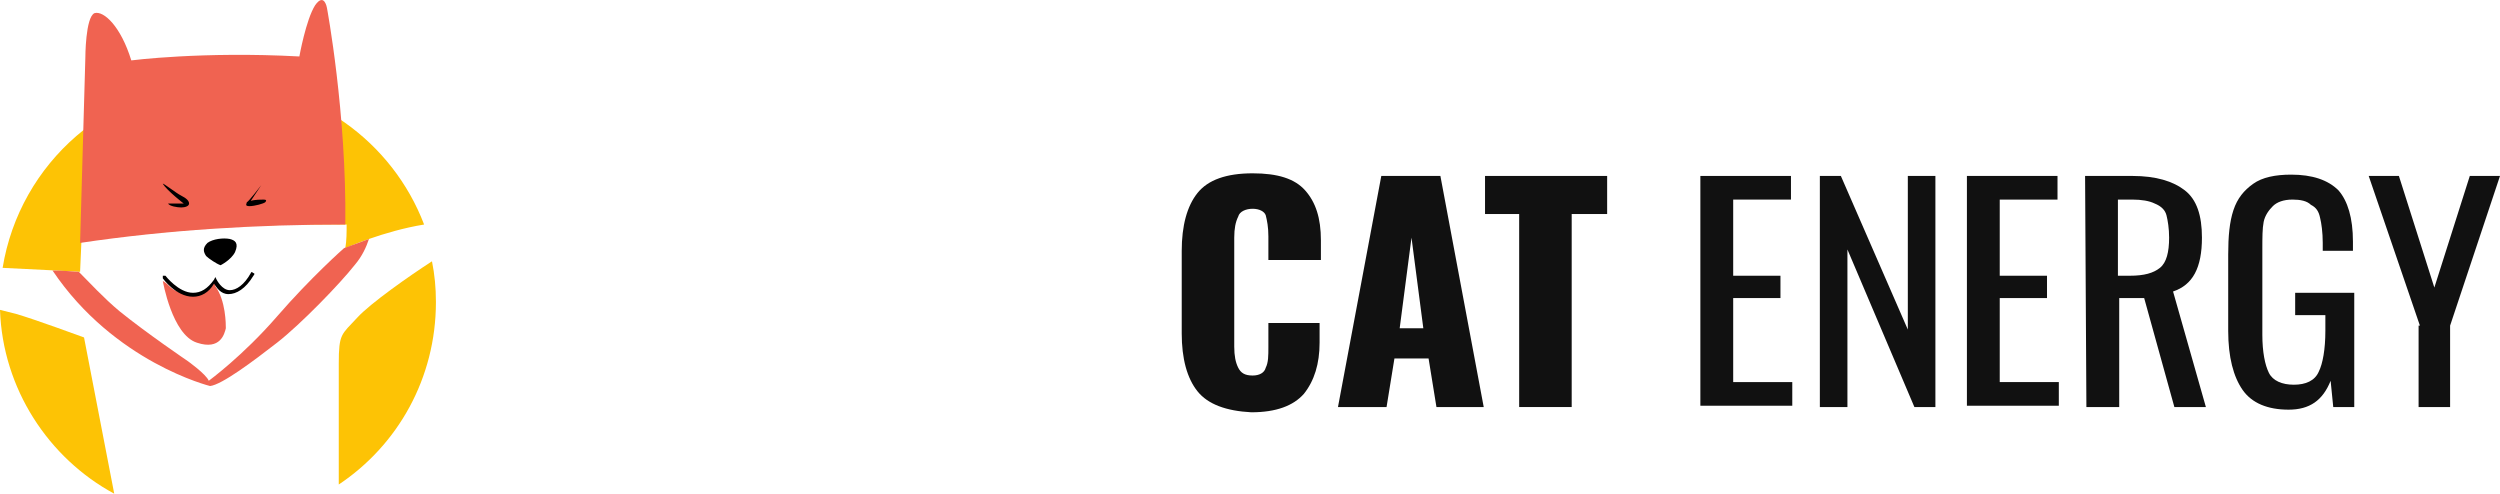
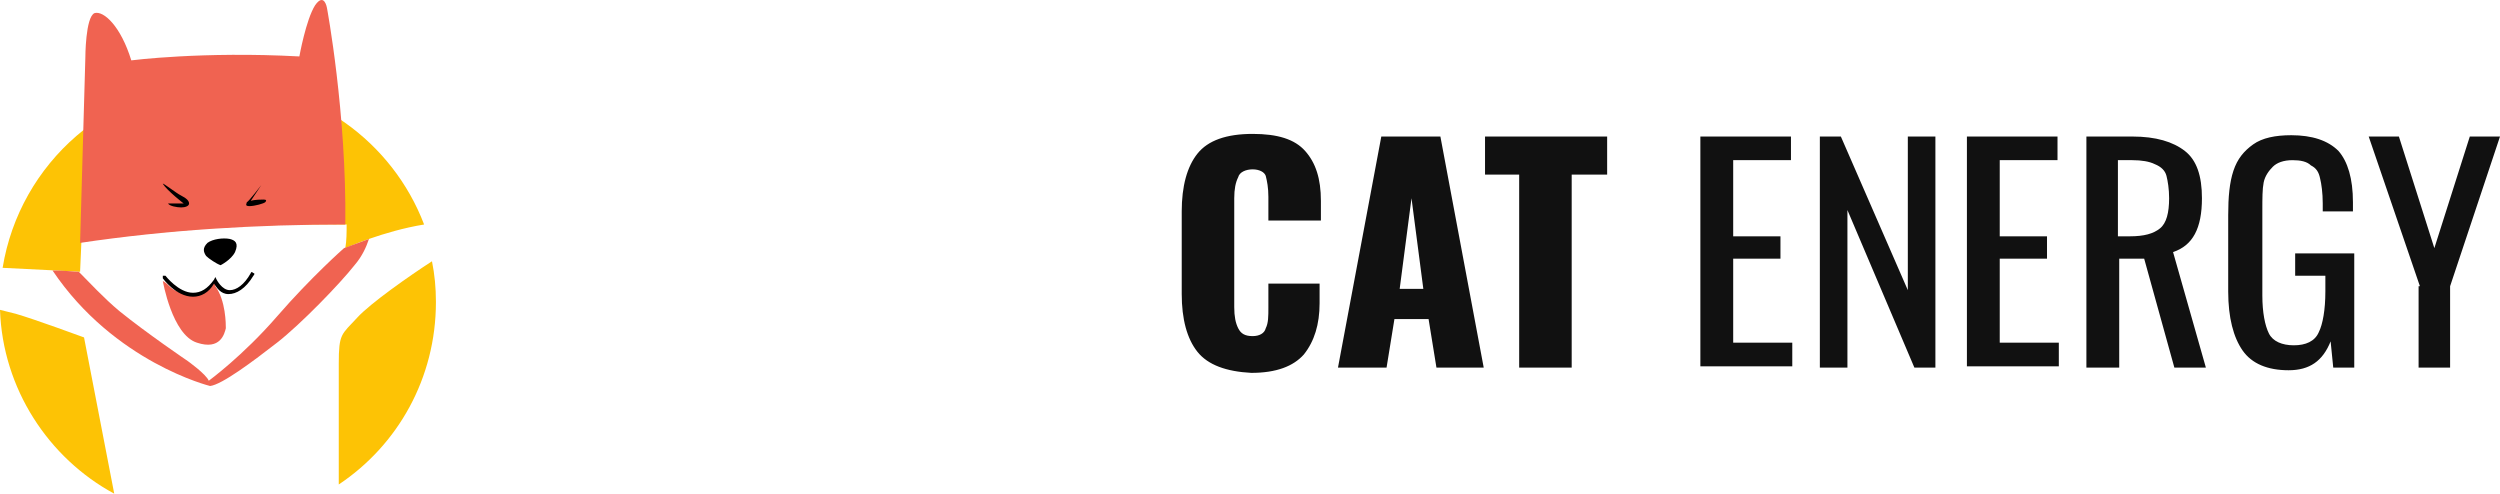
- <svg xmlns="http://www.w3.org/2000/svg" version="1.1" id="Layer_1" x="0px" y="0px" viewBox="0 0 190.4 37.6" style="enable-background:new 0 0 190.4 37.6;" xml:space="preserve">
-   <style type="text/css">
- 	.st0{fill:#FDC305;}
- 	.st1{fill:#F06351;}
- 	.st2{fill:#111111;}
- </style>
-   <g>
-     <path class="st0" d="M6.1,20.7l0.1-2.3c6.7-0.9,13.4-1.4,20.2-1.3c0,0.6,0,1.2-0.1,1.8c0,0,2.9-1.3,6-1.8   c-2.4-6.3-8.5-10.8-15.6-10.8c-8.3,0-15.2,6.1-16.5,14.1C2.4,20.5,6.1,20.7,6.1,20.7z" />
-     <path class="st0" d="M27.2,24.2c-1.2,1.3-1.4,1.2-1.4,3.5c0,0.9,0,4.9,0,9.2c4.5-3,7.4-8.1,7.4-13.9c0-1.1-0.1-2.1-0.3-3.1   C31.2,21,28.2,23.1,27.2,24.2z" />
-     <path class="st0" d="M6.4,25.7c0,0-3.8-1.4-5.2-1.8c-0.4-0.1-0.8-0.2-1.2-0.3c0.2,6,3.7,11.3,8.7,14L6.4,25.7z" />
-   </g>
-   <path class="st1" d="M26.3,17.1c0.1-8.5-1.4-16.5-1.4-16.5S24.7-0.6,24,0.4c-0.7,1.1-1.2,3.9-1.2,3.9C15.4,3.9,10,4.6,10,4.6  C9.2,2,7.9,0.8,7.2,1C6.5,1.3,6.5,4.4,6.5,4.4L6.1,18.5C12.8,17.5,19.6,17.1,26.3,17.1z" />
-   <path d="M12.4,14c0-0.1,1,0.7,1.4,0.9s0.6,0.4,0.6,0.6c0,0.2-0.3,0.3-0.6,0.3s-0.9-0.1-1-0.3c0,0,0.6,0,0.9,0H14  C14.1,15.6,12.7,14.5,12.4,14z" />
-   <path d="M19.9,14.1c0,0-1,1.3-1.1,1.3c0,0.1-0.2,0.3,0.2,0.3s1.1-0.2,1.2-0.3s0.1-0.2-0.1-0.2s-0.7,0-1,0.1L19.9,14.1  C19.9,14.1,20,14,19.9,14.1z" />
-   <path d="M16.8,20.2c0,0,0.8-0.4,1.1-1c0.3-0.7,0-0.9-0.4-1c-0.5-0.1-1.3,0-1.7,0.3c-0.4,0.4-0.3,0.7-0.1,1  C15.9,19.7,16.5,20.1,16.8,20.2z" />
-   <path class="st1" d="M16.3,21.5c0,0-0.2,0.4-0.5,0.6c-0.2,0.2-0.6,0.4-1,0.4c-0.6,0-1.1-0.2-1.5-0.4c-0.2-0.1-0.4-0.3-0.5-0.4  c-0.2-0.2-0.4-0.3-0.4-0.3s0.7,4.1,2.6,4.7c1.8,0.6,2.1-0.7,2.2-1.1c0-0.3,0-2.1-0.8-3.2C16.5,21.4,16.4,21.6,16.3,21.5z" />
-   <g>
-     <path d="M14.7,22.6L14.7,22.6c-1.3,0-2.3-1.4-2.3-1.4c0-0.1,0-0.2,0-0.2c0.1,0,0.2,0,0.2,0s1,1.3,2.1,1.3l0,0c0.6,0,1.1-0.3,1.6-1   l0.1-0.2l0.1,0.2c0,0,0.4,0.8,1,0.8c0.5,0,1.1-0.4,1.6-1.3c0-0.1,0.1-0.1,0.2,0c0.1,0,0.1,0.1,0,0.2c-0.6,1-1.3,1.4-1.9,1.4   s-0.9-0.5-1.1-0.8C15.9,22.3,15.3,22.6,14.7,22.6z" />
-   </g>
-   <path class="st1" d="M26.2,18.9c0,0-2.5,2.2-5.1,5.2S15.9,29,15.9,29c-0.2-0.5-1.6-1.5-1.6-1.5s-3.1-2.1-5.2-3.8  c-1.2-1-2.3-2.2-3.1-3c-0.3,0-1.1-0.1-2-0.1c4.7,7,12,8.8,12,8.8c0.9-0.1,3.3-1.9,5.1-3.3c1.8-1.4,4.8-4.5,5.9-5.9  c0.6-0.7,0.9-1.4,1.1-2C27,18.6,26.2,18.9,26.2,18.9z" />
-   <g transform="matrix(1, 0, 0, 1, 90, 10.2)">
-     <path class="st2" d="M1.2,19.6c-0.8-1-1.2-2.5-1.2-4.4V8.9C0,7,0.4,5.5,1.2,4.5S3.4,3,5.4,3c1.9,0,3.2,0.4,4,1.3   c0.8,0.9,1.2,2.1,1.2,3.8v1.5h-4V7.8c0-0.7-0.1-1.2-0.2-1.6c-0.1-0.3-0.5-0.5-1-0.5s-1,0.2-1.1,0.6C4.1,6.7,4,7.2,4,7.9v8.3   c0,0.7,0.1,1.2,0.3,1.6c0.2,0.4,0.5,0.6,1.1,0.6c0.5,0,0.9-0.2,1-0.6c0.2-0.4,0.2-0.9,0.2-1.6v-1.8h3.9v1.5c0,1.6-0.4,2.9-1.2,3.9   c-0.8,0.9-2.1,1.4-4,1.4C3.4,21.1,2,20.6,1.2,19.6z" />
-     <path class="st2" d="M15.2,3.2h4.5L23,20.8h-3.6l-0.6-3.7h-2.6l-0.6,3.7h-3.7L15.2,3.2z M18.4,14.8l-0.9-6.9l-0.9,6.9H18.4z" />
-     <path class="st2" d="M25.8,6.1h-2.7V3.2h9.3v2.9h-2.7v14.7h-4V6.1H25.8z" />
-     <path class="st2" d="M39.5,3.2h6.9V5H42v5.8h3.6v1.7H42v6.4h4.5v1.8h-7V3.2z" />
-     <path class="st2" d="M48.5,3.2h1.7l5.1,11.7V3.2h2.1v17.6h-1.6l-5.1-12v12h-2.1V3.2H48.5z" />
-     <path class="st2" d="M59.8,3.2h6.9V5h-4.4v5.8h3.6v1.7h-3.6v6.4h4.5v1.8h-7C59.8,20.7,59.8,3.2,59.8,3.2z" />
-     <path class="st2" d="M68.8,3.2h3.6c1.8,0,3.1,0.4,4,1.1s1.3,1.9,1.3,3.6c0,2.3-0.7,3.6-2.2,4.1l2.5,8.8h-2.4l-2.3-8.3h-1.9v8.3   h-2.5L68.8,3.2L68.8,3.2z M72.2,10.8c1.1,0,1.8-0.2,2.3-0.6C75,9.8,75.2,9,75.2,7.9c0-0.7-0.1-1.3-0.2-1.7s-0.4-0.7-0.9-0.9   c-0.4-0.2-1-0.3-1.7-0.3h-1.1v5.8C71.3,10.8,72.2,10.8,72.2,10.8z" />
-     <path class="st2" d="M80.8,19.5c-0.7-1-1.1-2.5-1.1-4.5V9.2c0-1.4,0.1-2.5,0.4-3.4s0.8-1.5,1.5-2s1.7-0.7,2.9-0.7   c1.6,0,2.8,0.4,3.6,1.2c0.7,0.8,1.1,2.1,1.1,3.9v0.7h-2.3V8.3c0-0.8-0.1-1.5-0.2-1.9c-0.1-0.5-0.3-0.8-0.7-1   C85.7,5.1,85.2,5,84.6,5c-0.7,0-1.2,0.2-1.5,0.5s-0.6,0.7-0.7,1.2s-0.1,1.2-0.1,2.1v6.5c0,1.3,0.2,2.3,0.5,2.9s1,0.9,1.9,0.9   s1.6-0.3,1.9-1c0.3-0.6,0.5-1.7,0.5-3.1v-1.2h-2.3v-1.7h4.5v8.7h-1.6l-0.2-2c-0.6,1.5-1.6,2.2-3.2,2.2C82.7,21,81.5,20.5,80.8,19.5   z" />
-     <path class="st2" d="M94.3,14.6L90.4,3.2h2.3l2.7,8.5l2.7-8.5h2.3l-3.8,11.4v6.2h-2.4v-6.2H94.3z" />
-   </g>
+ <svg xmlns="http://www.w3.org/2000/svg" version="1.1" id="Layer_2" x="0" y="0" viewBox="0 0.002 190.4 37.598">
+   <style>.st1{fill:#f06351}</style>
+   <path d="M6.1 20.7l.1-2.3c6.7-.9 13.4-1.4 20.2-1.3 0 .6 0 1.2-.1 1.8 0 0 2.9-1.3 6-1.8-2.4-6.3-8.5-10.8-15.6-10.8C8.4 6.3 1.5 12.4.2 20.4c2.2.1 5.9.3 5.9.3zm21.1 3.5c-1.2 1.3-1.4 1.2-1.4 3.5v9.2c4.5-3 7.4-8.1 7.4-13.9 0-1.1-.1-2.1-.3-3.1-1.7 1.1-4.7 3.2-5.7 4.3zM6.4 25.7s-3.8-1.4-5.2-1.8L0 23.6c.2 6 3.7 11.3 8.7 14L6.4 25.7z" fill="#fdc305" />
+   <path class="st1" d="M26.3 17.1C26.4 8.6 24.9.6 24.9.6s-.2-1.2-.9-.2c-.7 1.1-1.2 3.9-1.2 3.9-7.4-.4-12.8.3-12.8.3C9.2 2 7.9.8 7.2 1c-.7.3-.7 3.4-.7 3.4l-.4 14.1c6.7-1 13.5-1.4 20.2-1.4z" />
+   <path d="M12.4 14c0-.1 1 .7 1.4.9.4.2.6.4.6.6 0 .2-.3.3-.6.3s-.9-.1-1-.3H14c.1.1-1.3-1-1.6-1.5zm7.5.1s-1 1.3-1.1 1.3c0 .1-.2.3.2.3s1.1-.2 1.2-.3c.1-.1.1-.2-.1-.2s-.7 0-1 .1l.8-1.2s.1-.1 0 0zm-3.1 6.1s.8-.4 1.1-1c.3-.7 0-.9-.4-1-.5-.1-1.3 0-1.7.3-.4.4-.3.7-.1 1 .2.2.8.6 1.1.7z" />
+   <path class="st1" d="M16.3 21.5s-.2.4-.5.6c-.2.2-.6.4-1 .4-.6 0-1.1-.2-1.5-.4-.2-.1-.4-.3-.5-.4-.2-.2-.4-.3-.4-.3s.7 4.1 2.6 4.7c1.8.6 2.1-.7 2.2-1.1 0-.3 0-2.1-.8-3.2.1-.4 0-.2-.1-.3z" />
+   <path d="M14.7 22.6c-1.3 0-2.3-1.4-2.3-1.4V21h.2s1 1.3 2.1 1.3c.6 0 1.1-.3 1.6-1l.1-.2.1.2s.4.8 1 .8c.5 0 1.1-.4 1.6-1.3 0-.1.1-.1.2 0 .1 0 .1.1 0 .2-.6 1-1.3 1.4-1.9 1.4-.6 0-.9-.5-1.1-.8-.4.7-1 1-1.6 1z" />
+   <path class="st1" d="M26.2 18.9s-2.5 2.2-5.1 5.2-5.2 4.9-5.2 4.9c-.2-.5-1.6-1.5-1.6-1.5s-3.1-2.1-5.2-3.8c-1.2-1-2.3-2.2-3.1-3-.3 0-1.1-.1-2-.1 4.7 7 12 8.8 12 8.8.9-.1 3.3-1.9 5.1-3.3 1.8-1.4 4.8-4.5 5.9-5.9.6-.7.9-1.4 1.1-2-1.1.4-1.9.7-1.9.7z" />
+   <path class="st0" d="M1.2 16.6c-.8-1-1.2-2.5-1.2-4.4V5.9C0 4 .4 2.5 1.2 1.5 2 .5 3.4 0 5.4 0c1.9 0 3.2.4 4 1.3.8.9 1.2 2.1 1.2 3.8v1.5h-4V4.8c0-.7-.1-1.2-.2-1.6-.1-.3-.5-.5-1-.5s-1 .2-1.1.6c-.2.4-.3.9-.3 1.6v8.3c0 .7.1 1.2.3 1.6.2.4.5.6 1.1.6.5 0 .9-.2 1-.6.2-.4.2-.9.2-1.6v-1.8h3.9v1.5c0 1.6-.4 2.9-1.2 3.9-.8.9-2.1 1.4-4 1.4-1.9-.1-3.3-.6-4.1-1.6zM15.2.2h4.5L23 17.8h-3.6l-.6-3.7h-2.6l-.6 3.7h-3.7L15.2.2zm3.2 11.6l-.9-6.9-.9 6.9h1.8zm7.4-8.7h-2.7V.2h9.3v2.9h-2.7v14.7h-4V3.1zM39.5.2h6.9V2H42v5.8h3.6v1.7H42v6.4h4.5v1.8h-7V.2zm9 0h1.7l5.1 11.7V.2h2.1v17.6h-1.6l-5.1-12v12h-2.1V.2zm11.3 0h6.9V2h-4.4v5.8h3.6v1.7h-3.6v6.4h4.5v1.8h-7V.2zm9 0h3.6c1.8 0 3.1.4 4 1.1s1.3 1.9 1.3 3.6c0 2.3-.7 3.6-2.2 4.1l2.5 8.8h-2.4l-2.3-8.3h-1.9v8.3h-2.5V.2zm3.4 7.6c1.1 0 1.8-.2 2.3-.6.5-.4.7-1.2.7-2.3 0-.7-.1-1.3-.2-1.7s-.4-.7-.9-.9c-.4-.2-1-.3-1.7-.3h-1.1v5.8h.9zm8.6 8.7c-.7-1-1.1-2.5-1.1-4.5V6.2c0-1.4.1-2.5.4-3.4.3-.9.8-1.5 1.5-2s1.7-.7 2.9-.7c1.6 0 2.8.4 3.6 1.2.7.8 1.1 2.1 1.1 3.9v.7h-2.3v-.6c0-.8-.1-1.5-.2-1.9-.1-.5-.3-.8-.7-1-.3-.3-.8-.4-1.4-.4-.7 0-1.2.2-1.5.5-.3.3-.6.7-.7 1.2-.1.5-.1 1.2-.1 2.1v6.5c0 1.3.2 2.3.5 2.9.3.6 1 .9 1.9.9.9 0 1.6-.3 1.9-1 .3-.6.5-1.7.5-3.1v-1.2h-2.3V9.1h4.5v8.7h-1.6l-.2-2c-.6 1.5-1.6 2.2-3.2 2.2s-2.8-.5-3.5-1.5zm13.5-4.9L90.4.2h2.3l2.7 8.5L98.1.2h2.3l-3.8 11.4v6.2h-2.4v-6.2z" fill="#111" transform="translate(90 10.2)" />
</svg>
